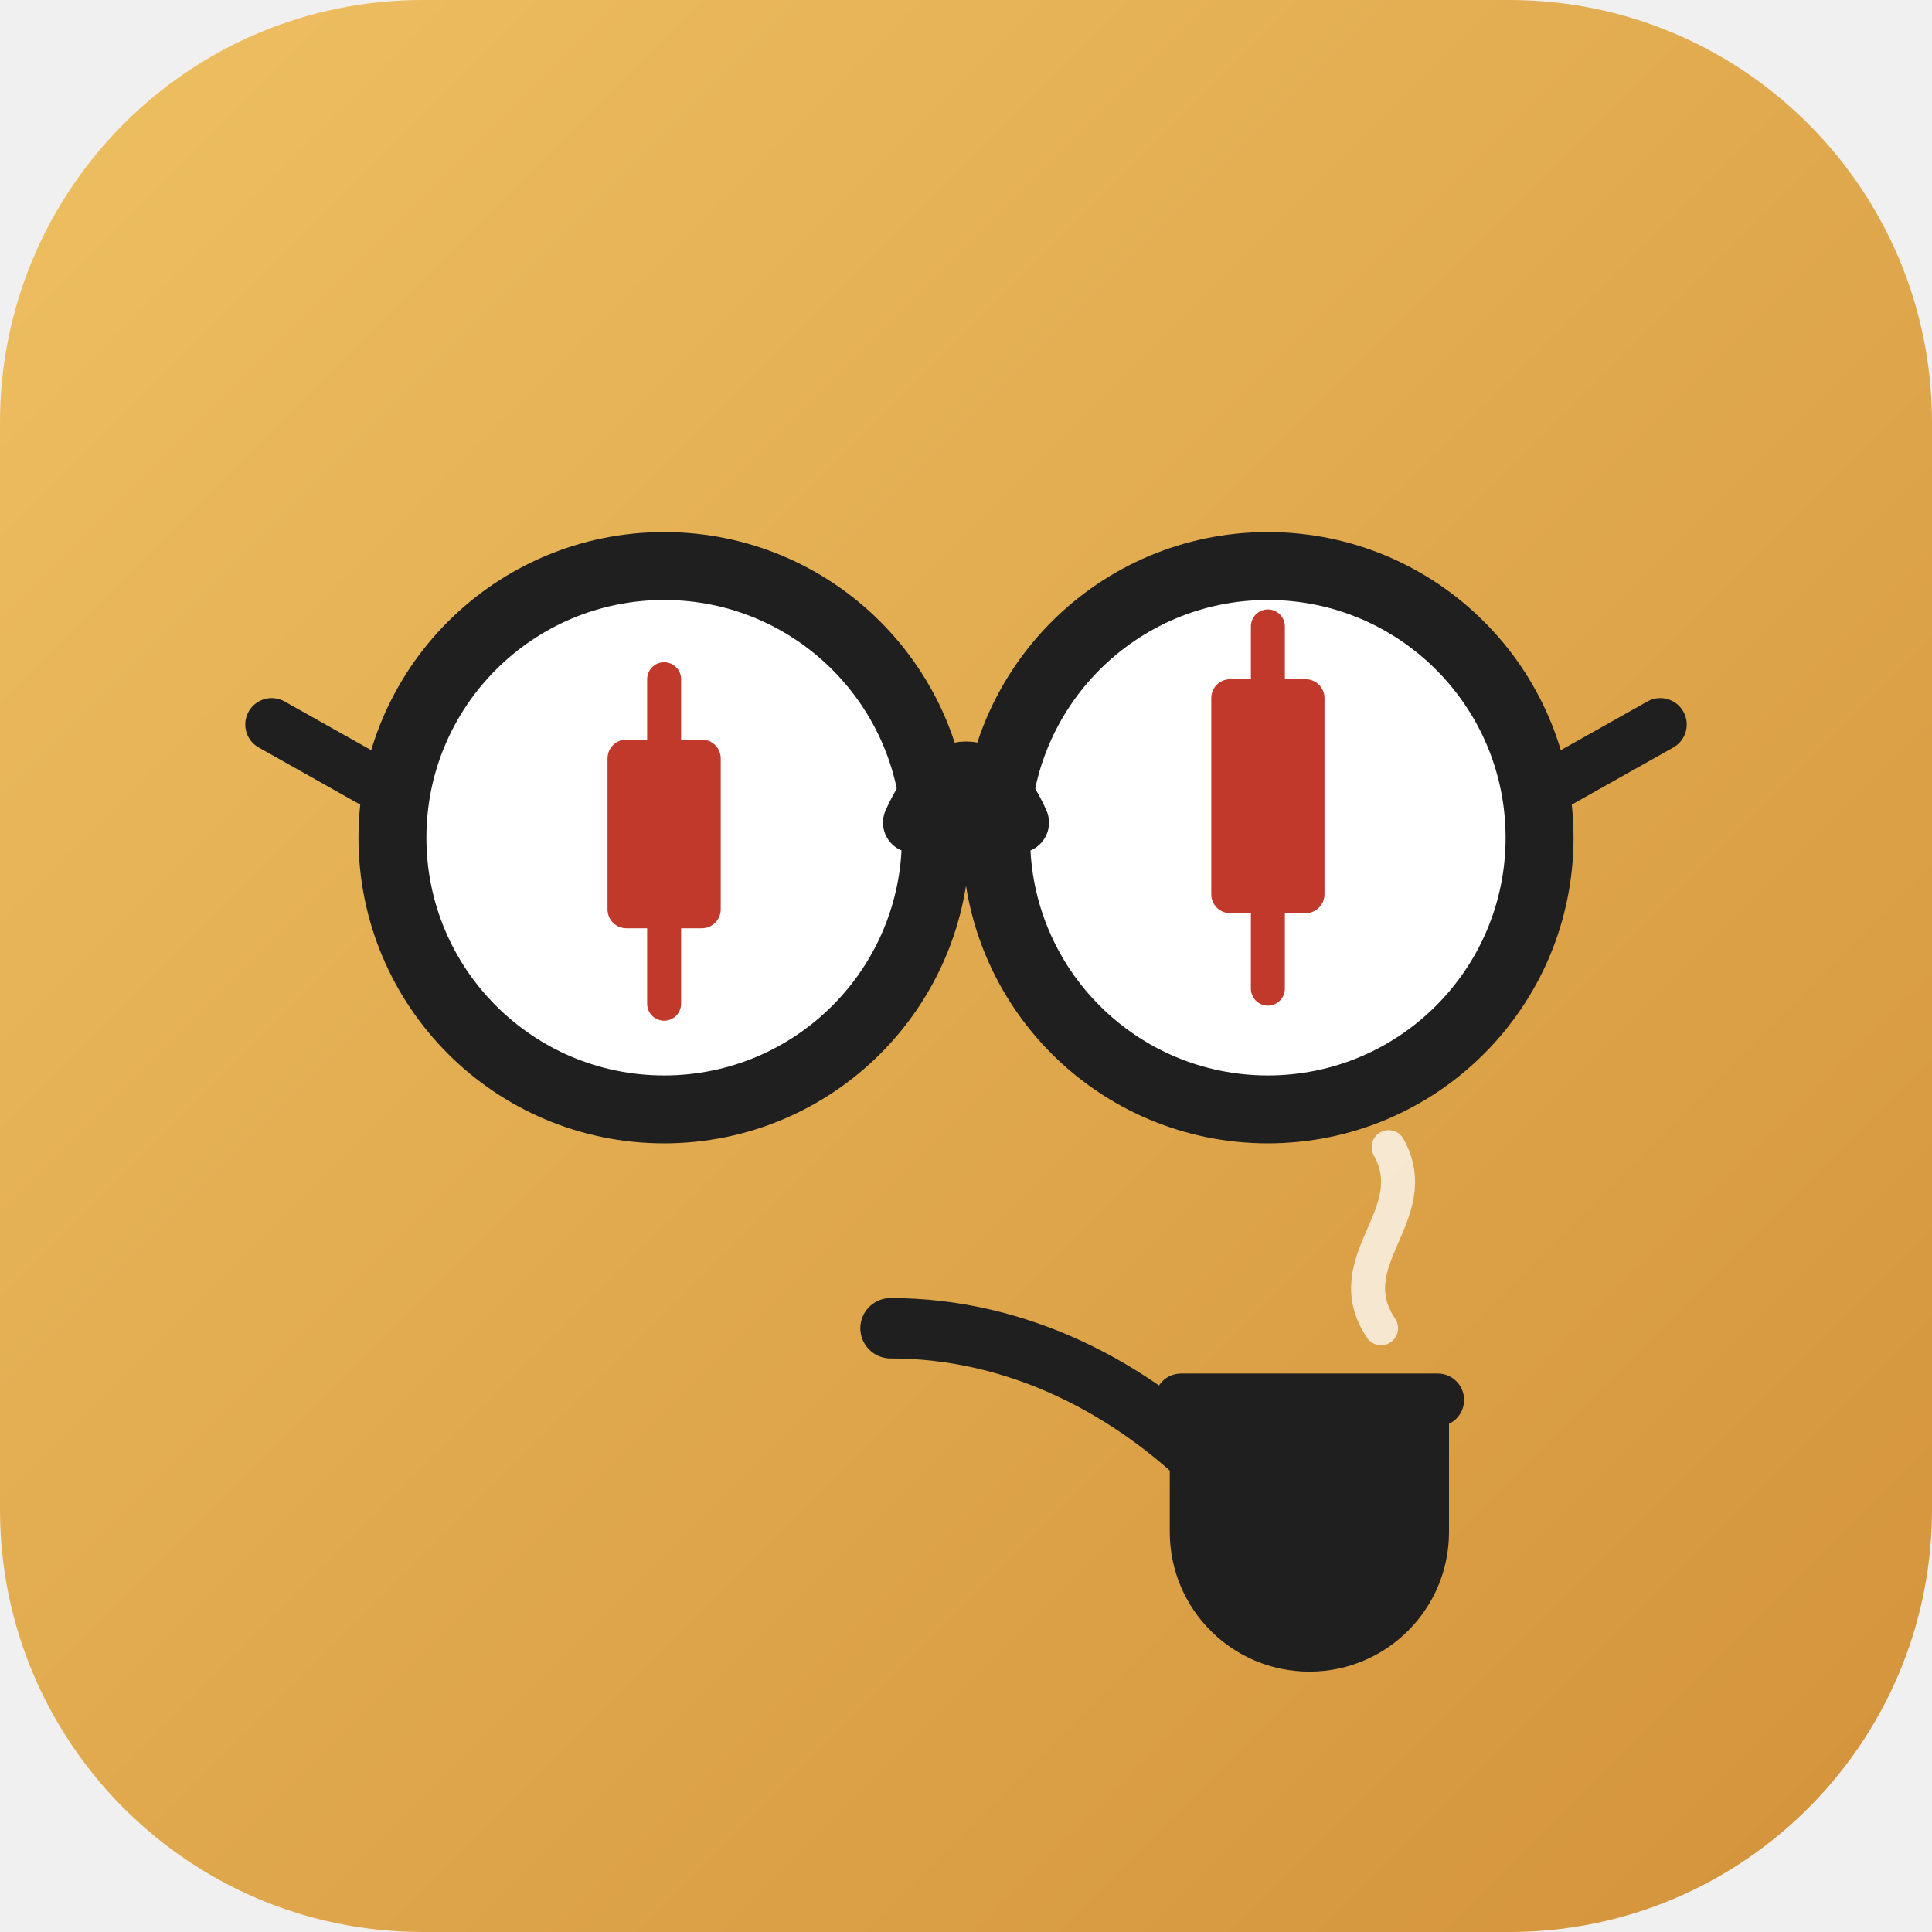
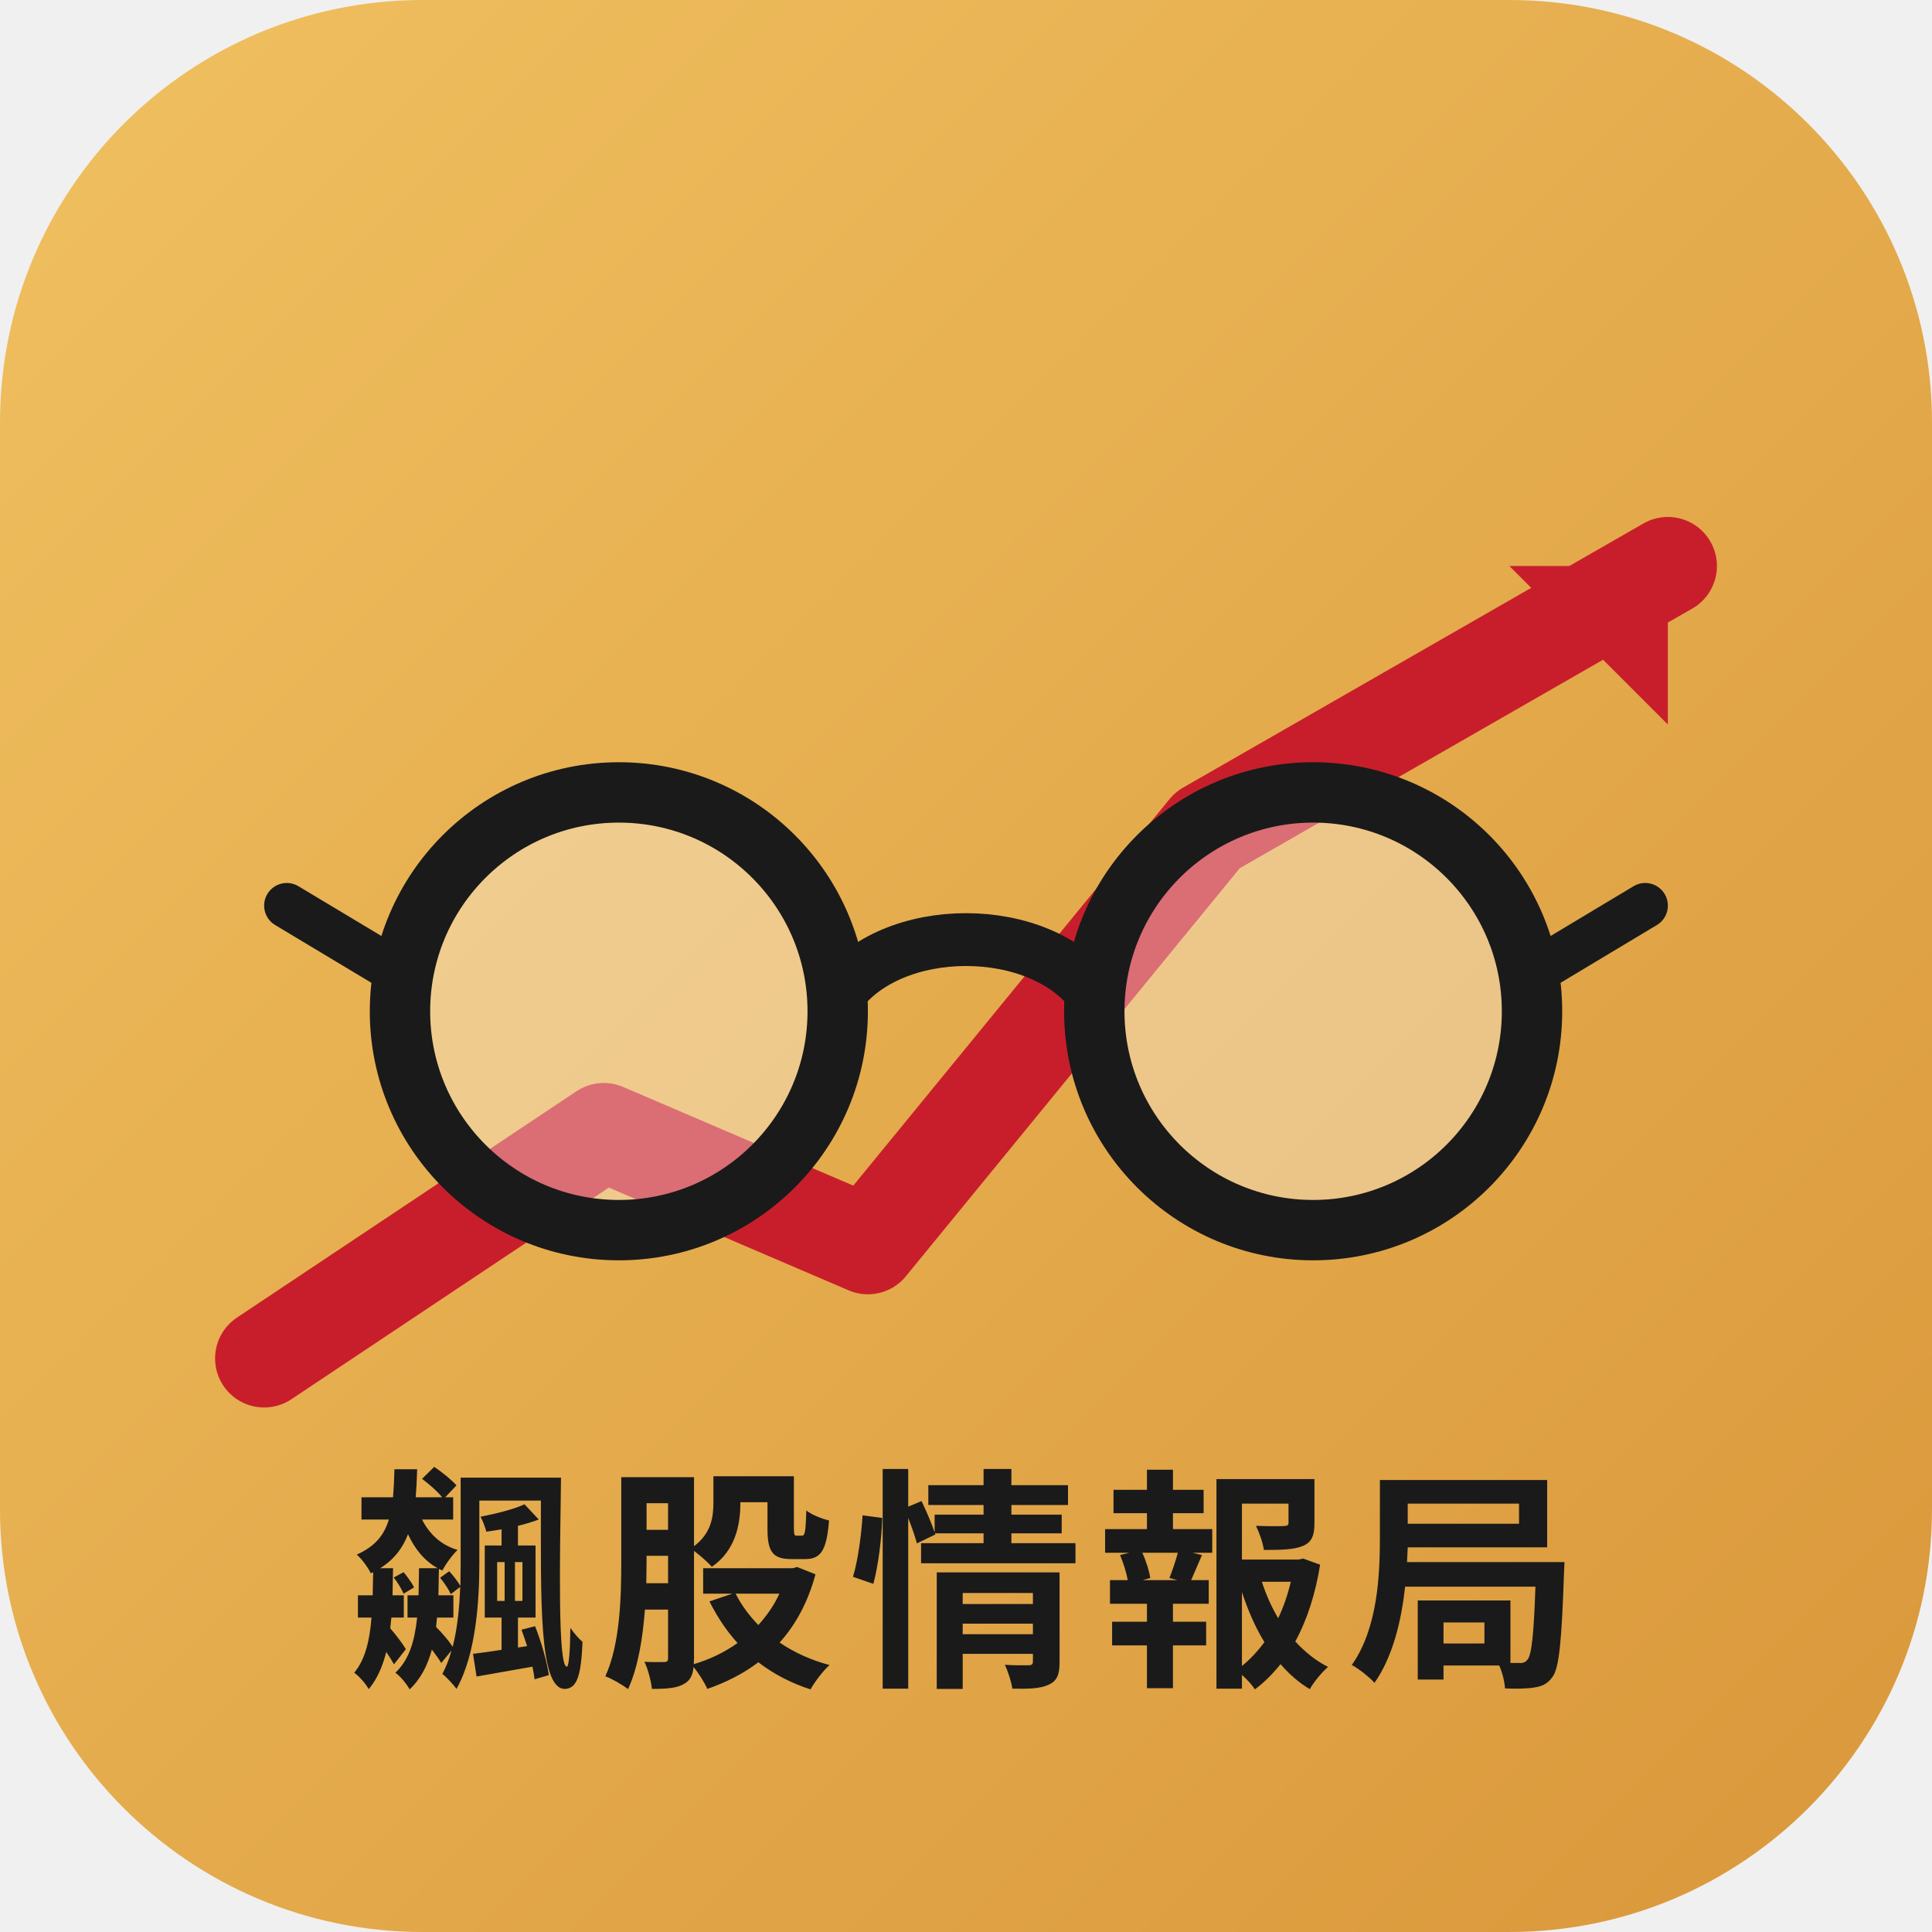
<svg xmlns="http://www.w3.org/2000/svg" viewBox="0 0 512 512">
  <defs>
    <linearGradient id="bg" x1="0" y1="0" x2="1" y2="1">
-       <stop offset="0" stop-color="#eec062" />
-       <stop offset="1" stop-color="#d3923a" />
+       <stop offset="0" stop-color="#f0c060" />
+       <stop offset="1" stop-color="#d9973a" />
    </linearGradient>
  </defs>
  <rect width="512" height="512" rx="112" fill="url(#bg)" />
-   <g fill="#fff" stroke="#1f1f1f" stroke-width="18">
-     <circle cx="176" cy="222" r="72" />
-     <circle cx="336" cy="222" r="72" />
+   <polyline points="70,360 160,300 230,330 320,220 442,150" fill="none" stroke="#c81e2b" stroke-width="26" stroke-linecap="round" stroke-linejoin="round" />
+   <polygon points="442,150 400,150 442,192" fill="#c81e2b" />
+   <g fill="#fff" fill-opacity=".35" stroke="#1a1a1a" stroke-width="16">
+     <circle cx="164" cy="268" r="58" />
+     <circle cx="348" cy="268" r="58" />
  </g>
-   <path d="M242 218 C250 200 262 200 270 218" fill="none" stroke="#1f1f1f" stroke-width="16" stroke-linecap="round" />
-   <line x1="104" y1="210" x2="72" y2="192" stroke="#1f1f1f" stroke-width="14" stroke-linecap="round" />
-   <line x1="408" y1="210" x2="440" y2="192" stroke="#1f1f1f" stroke-width="14" stroke-linecap="round" />
-   <g stroke-linecap="round">
-     <line x1="176" y1="180" x2="176" y2="266" stroke="#c0392b" stroke-width="9" />
-     <rect x="161" y="196" width="30" height="50" rx="5" fill="#c0392b" />
-     <line x1="336" y1="166" x2="336" y2="262" stroke="#c0392b" stroke-width="9" />
-     <rect x="321" y="180" width="30" height="62" rx="5" fill="#c0392b" />
-   </g>
-   <path d="M236 352 C270 352 300 368 322 390" fill="none" stroke="#1f1f1f" stroke-width="16" stroke-linecap="round" />
-   <path d="M310 372 h74 v34 a37 37 0 0 1 -74 0 z" fill="#1f1f1f" />
-   <rect x="306" y="364" width="82" height="14" rx="7" fill="#1f1f1f" />
-   <path d="M366 352 C354 334 378 322 368 304" fill="none" stroke="#fff" stroke-opacity=".75" stroke-width="9" stroke-linecap="round" />
+   <path d="M222 264 C236 244 276 244 290 264" fill="none" stroke="#1a1a1a" stroke-width="14" stroke-linecap="round" />
+   <line x1="106" y1="258" x2="76" y2="240" stroke="#1a1a1a" stroke-width="12" stroke-linecap="round" />
+   <line x1="406" y1="258" x2="436" y2="240" stroke="#1a1a1a" stroke-width="12" stroke-linecap="round" />
+   <text x="256" y="442" text-anchor="middle" font-family="'Microsoft JhengHei','PingFang TC',sans-serif" font-size="62" font-weight="900" fill="#1a1a1a" letter-spacing="4">飆股情報局</text>
</svg>
